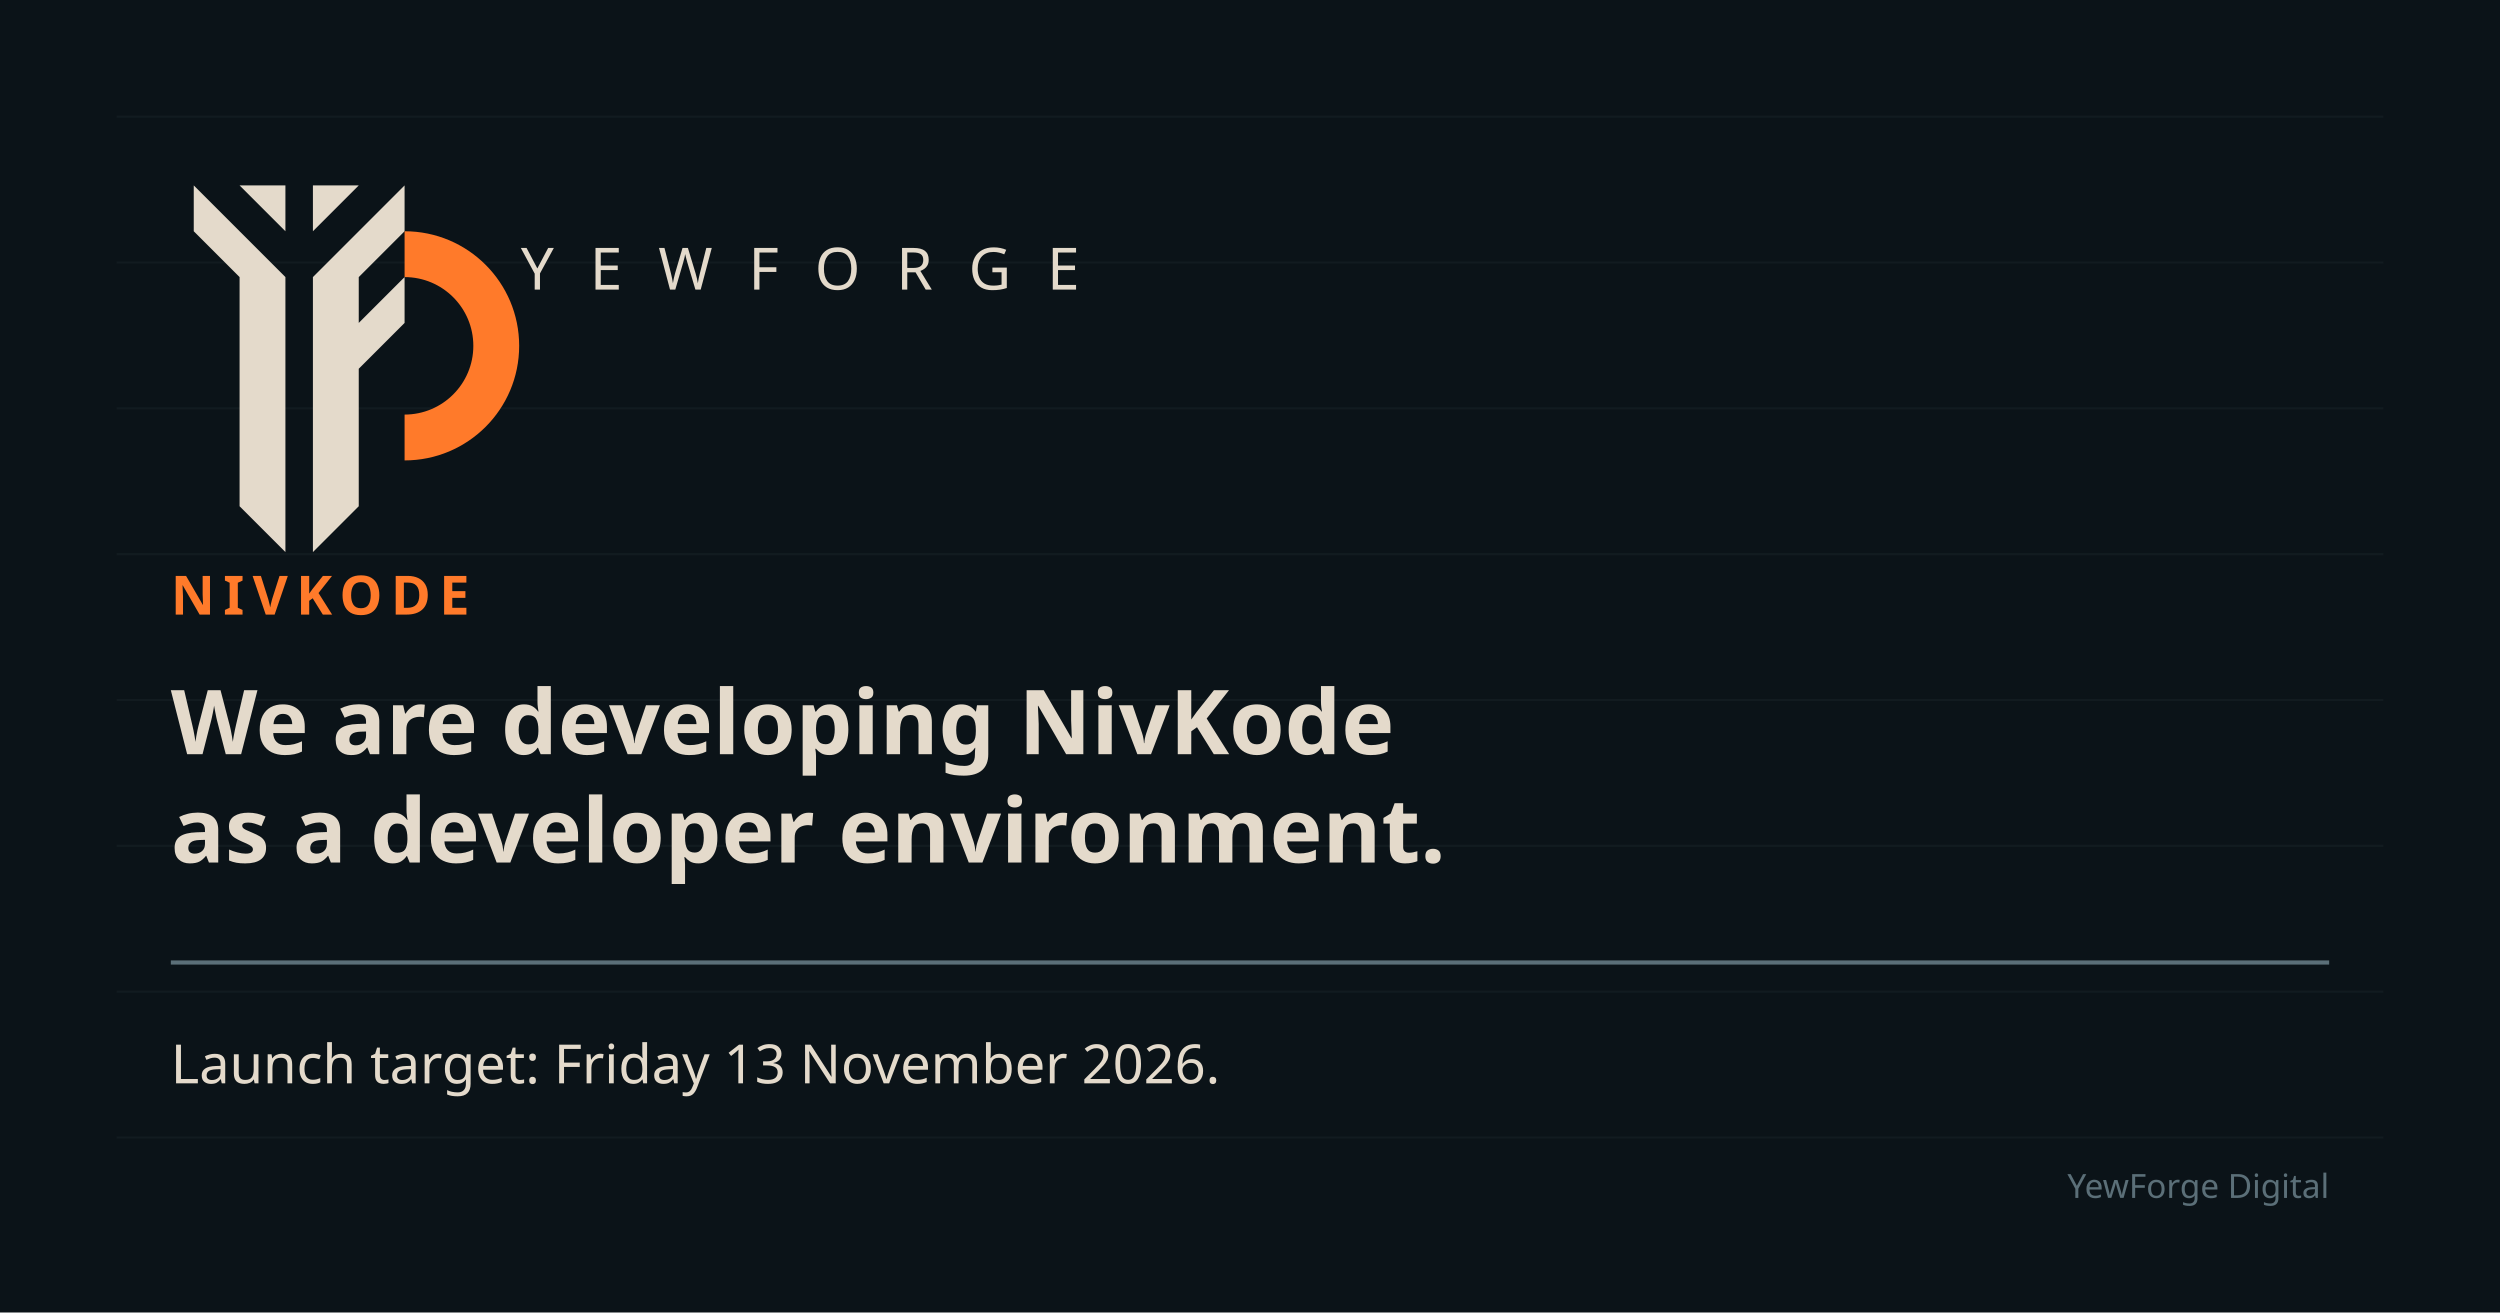
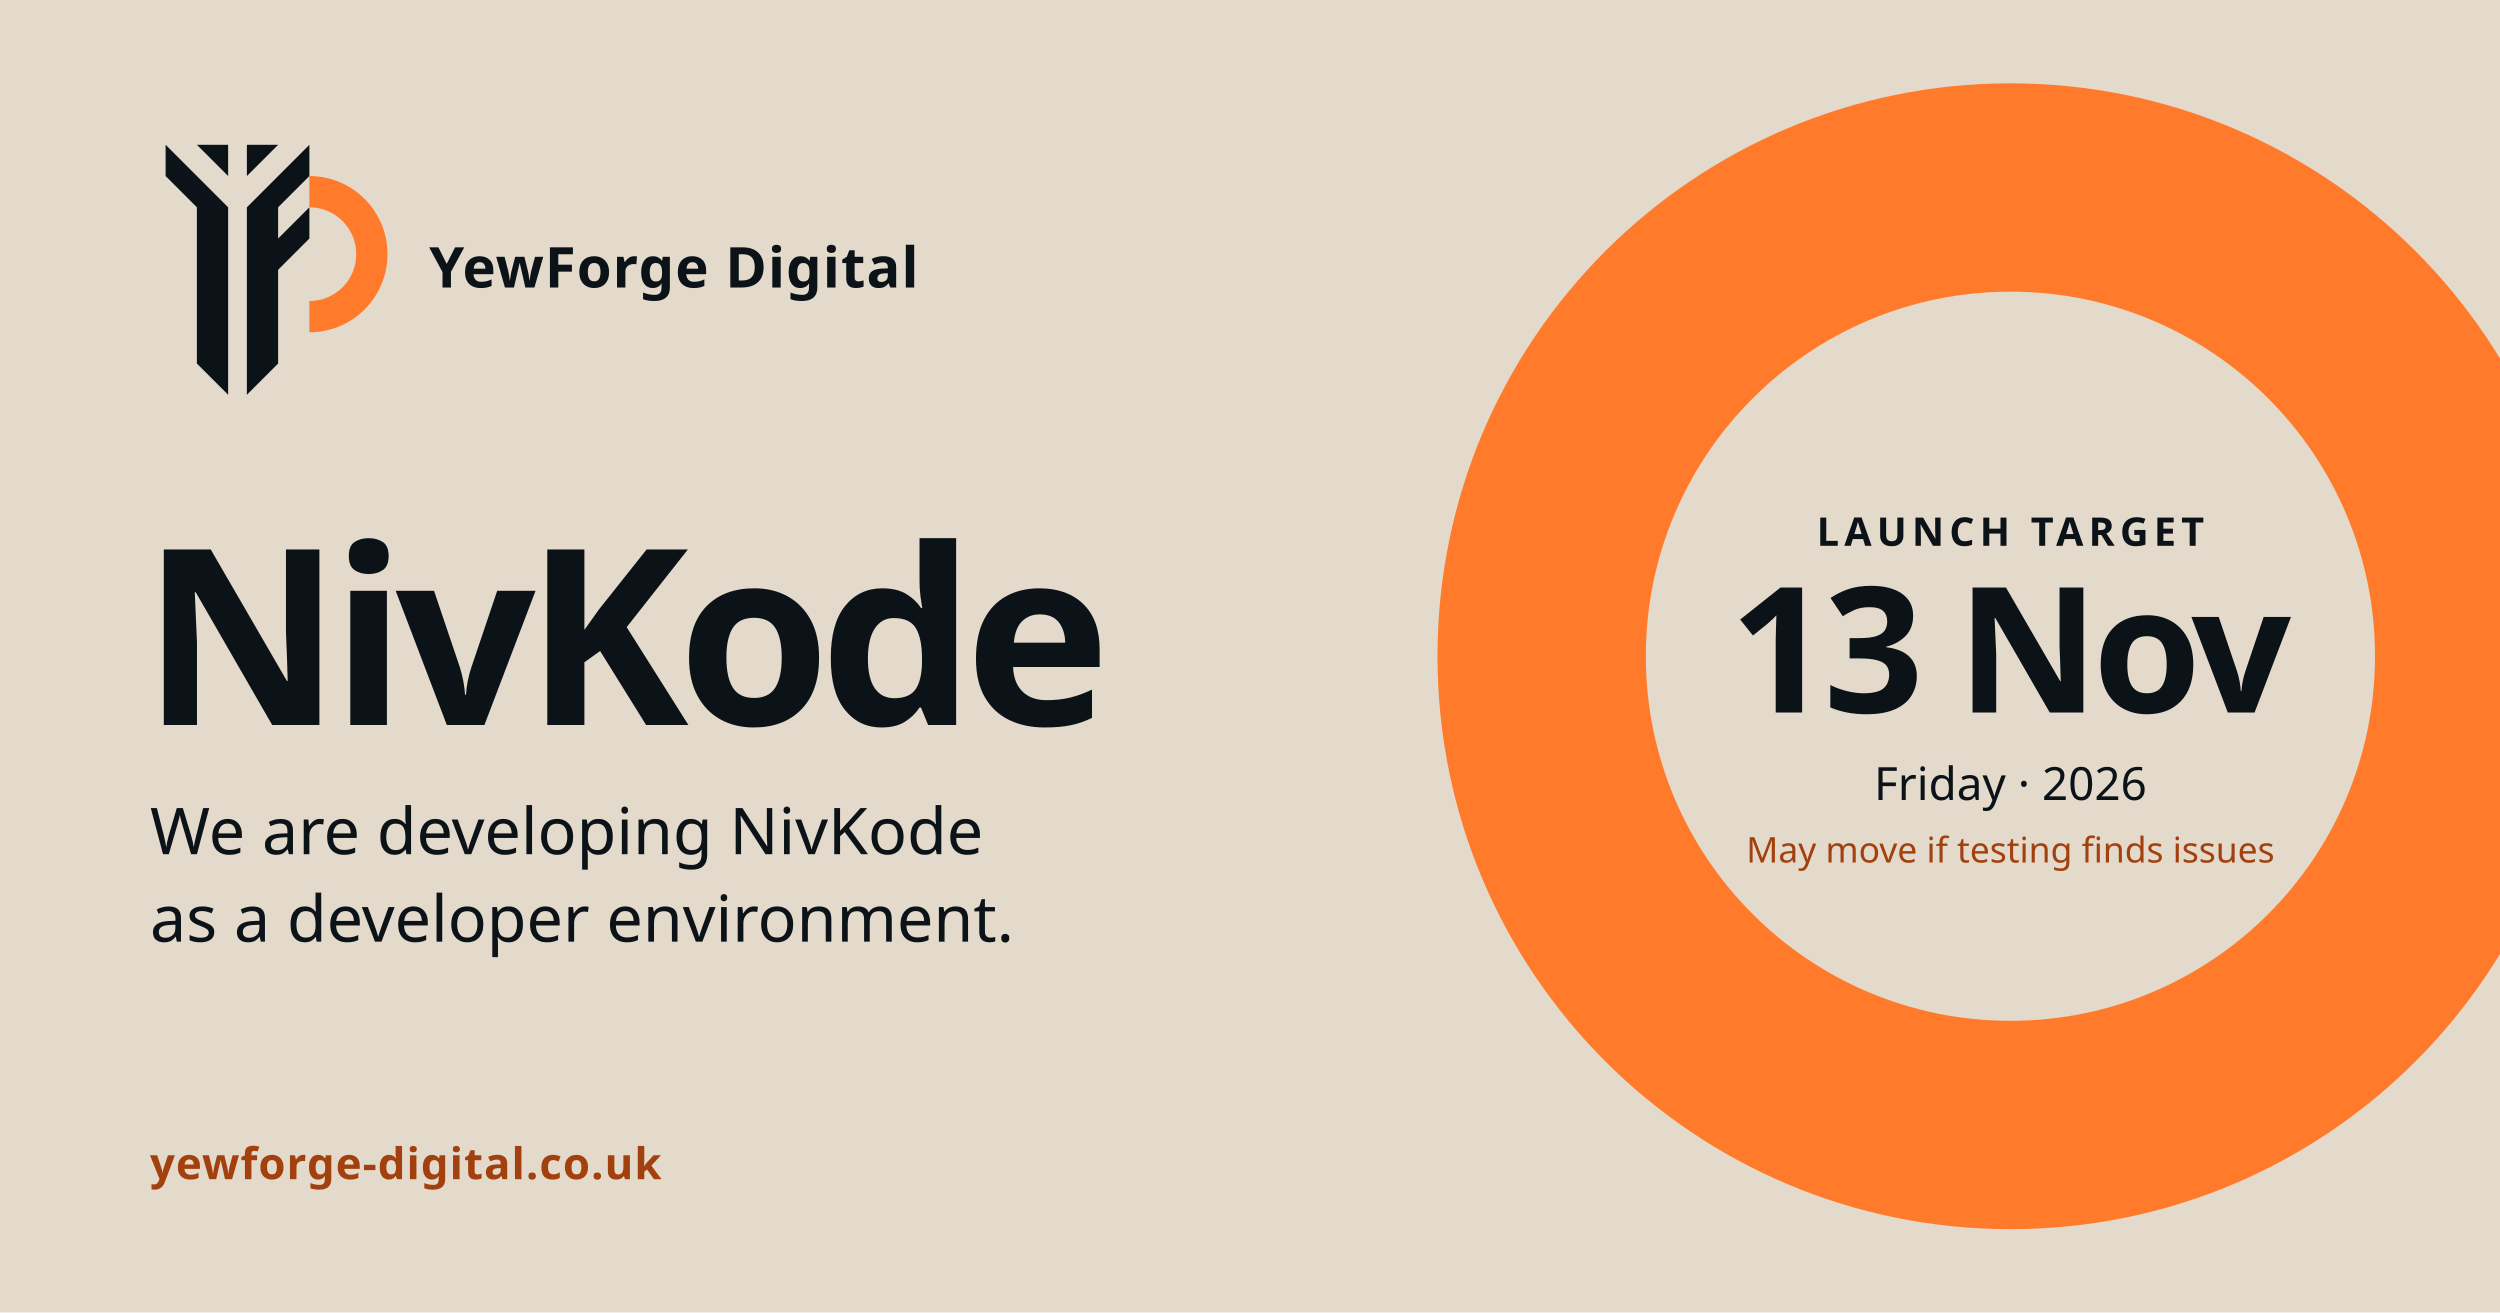
<svg xmlns="http://www.w3.org/2000/svg" width="1200" height="630" viewBox="0 0 1200 630" role="img" aria-labelledby="title desc">
-   <rect width="1200" height="630" fill="#0B1318" />
-   <g fill="#5B6F78" opacity=".34">
-     <path d="M56 56h1088M56 126h1088M56 196h1088M56 266h1088M56 336h1088M56 406h1088M56 476h1088M56 546h1088" stroke="#5B6F78" stroke-width="1" opacity=".25" />
+   <rect width="1200" height="630" fill="#E4DACB" />
+   <path fill="#FF7A2A" fill-rule="evenodd" d="M965 40a275 275 0 1 1 0 550a275 275 0 1 1 0-550ZM965 140a175 175 0 1 0 0 350a175 175 0 1 0 0-350Z" />
+   <g fill="#0B1318" font-family="Sora, sans-serif" text-anchor="middle">
+     <text x="965" y="262" font-size="19" font-weight="600" letter-spacing="2.5">LAUNCH TARGET</text>
+     <text x="965" y="342" font-size="84" font-weight="700" letter-spacing="-3">13 Nov</text>
+     <text x="965" y="384" font-size="22" font-weight="500">Friday · 2026</text>
+     <text x="965" y="414" font-size="17" fill="#A3410E">May move if testing finds issues</text>
  </g>
-   <g transform="translate(82 78) scale(.22)">
-     <g fill="#E4DACB">
+   <g transform="translate(72 62) scale(.15)">
+     <g fill="#0B1318">
      <polygon points="50,50 250,250 250,850 150,750 150,250 50,150" />
      <polygon points="150,50 250,50 250,150" />
      <polygon points="310,250 510,50 510,150 410,250 410,350 510,250 510,350 410,450 410,750 310,850" />
      <polygon points="310,50 410,50 310,150" />
    </g>
    <path fill="#FF7A2A" d="M510,150 A250,250 0 0 1 510,650 L510,550 A150,150 0 0 0 510,250 Z" />
  </g>
-   <text x="250" y="139" fill="#E4DACB" font-family="Sora, sans-serif" font-size="28" letter-spacing="5">Y E W F O R G E</text>
-   <text x="82" y="295" fill="#FF7A2A" font-family="Sora, sans-serif" font-size="26" font-weight="700" letter-spacing="4">NIVKODE</text>
-   <text x="82" y="362" fill="#E4DACB" font-family="Sora, sans-serif" font-size="43" font-weight="600">We are developing NivKode</text>
-   <text x="82" y="414" fill="#E4DACB" font-family="Sora, sans-serif" font-size="43" font-weight="600">as a developer environment.</text>
-   <path d="M82 462h1036" stroke="#5B6F78" stroke-width="2" />
-   <text x="82" y="520" fill="#E4DACB" font-family="Sora, sans-serif" font-size="26">Launch target: Friday 13 November 2026.</text>
-   <text x="1118" y="575" fill="#5B6F78" font-family="Sora, sans-serif" font-size="16" text-anchor="end">YewForge Digital</text>
+   <text x="206" y="138" fill="#0B1318" font-family="Sora, sans-serif" font-size="27" font-weight="600" letter-spacing=".5">YewForge Digital</text>
+   <text x="68" y="348" fill="#0B1318" font-family="Sora, sans-serif" font-size="118" font-weight="700" letter-spacing="-5">NivKode</text>
+   <text x="72" y="410" fill="#0B1318" font-family="Sora, sans-serif" font-size="31" font-weight="500">We are developing NivKode</text>
+   <text x="72" y="452" fill="#0B1318" font-family="Sora, sans-serif" font-size="31" font-weight="500">as a developer environment.</text>
+   <text x="72" y="566" fill="#A3410E" font-family="Sora, sans-serif" font-size="21" font-weight="600" letter-spacing=".5">yewforge-digital.co.uk</text>
</svg>
